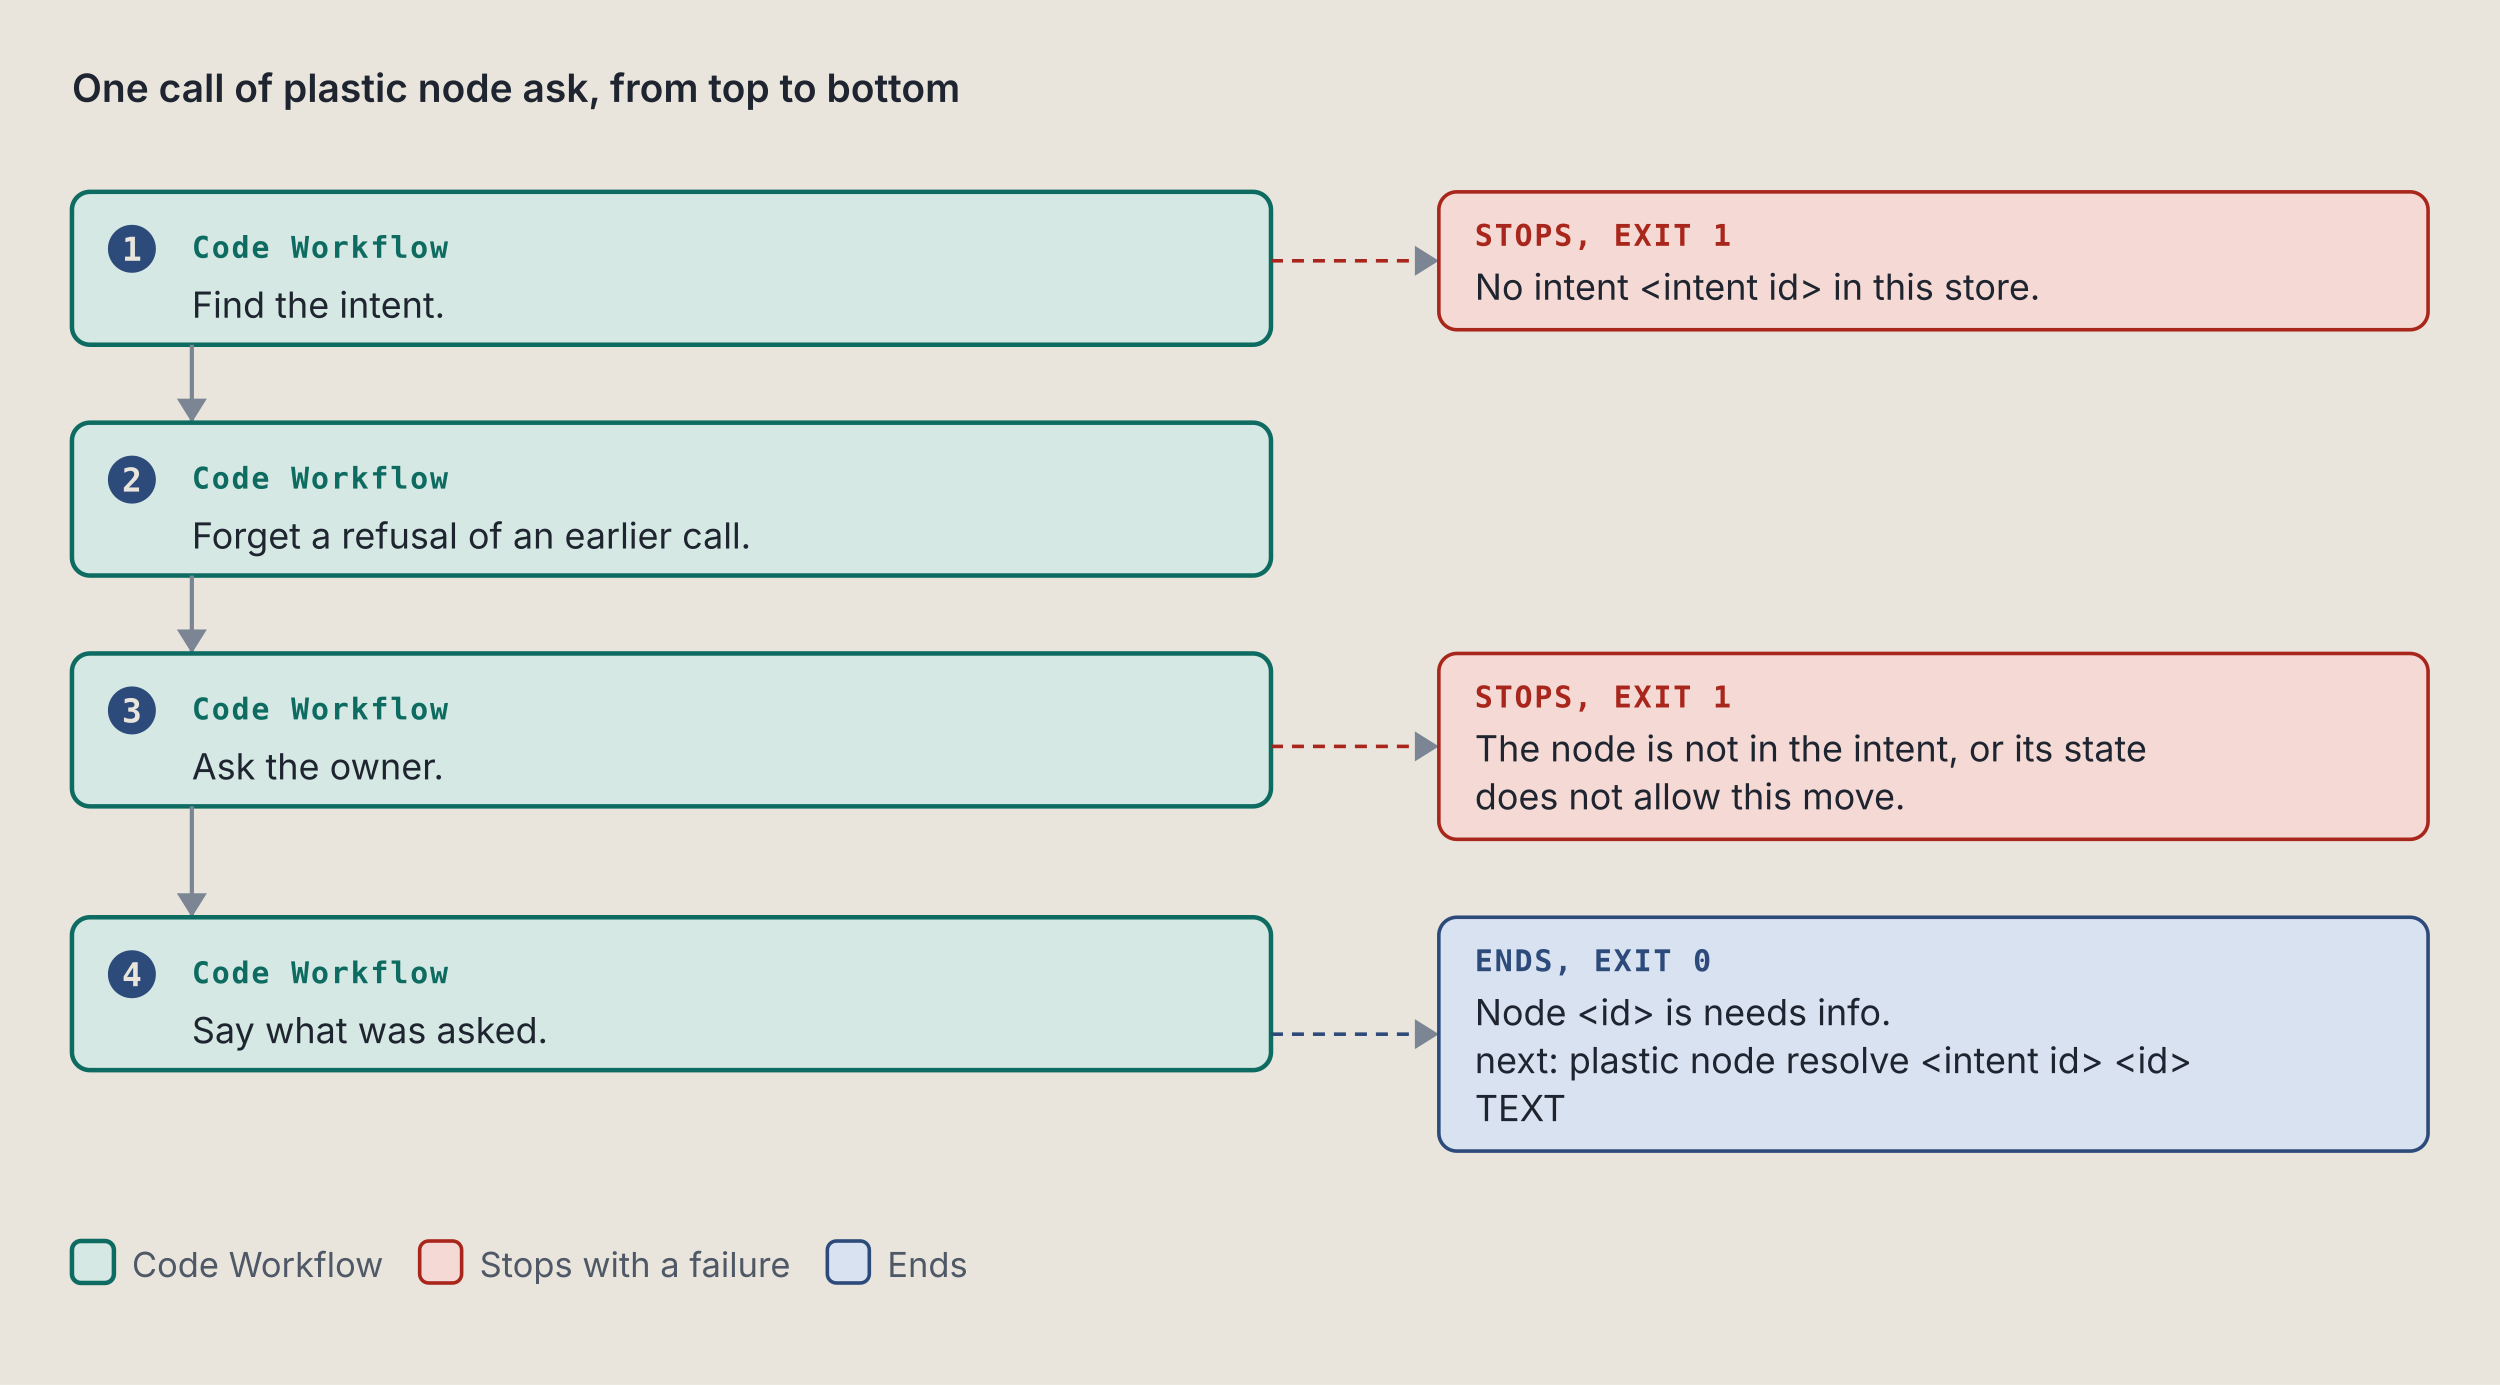
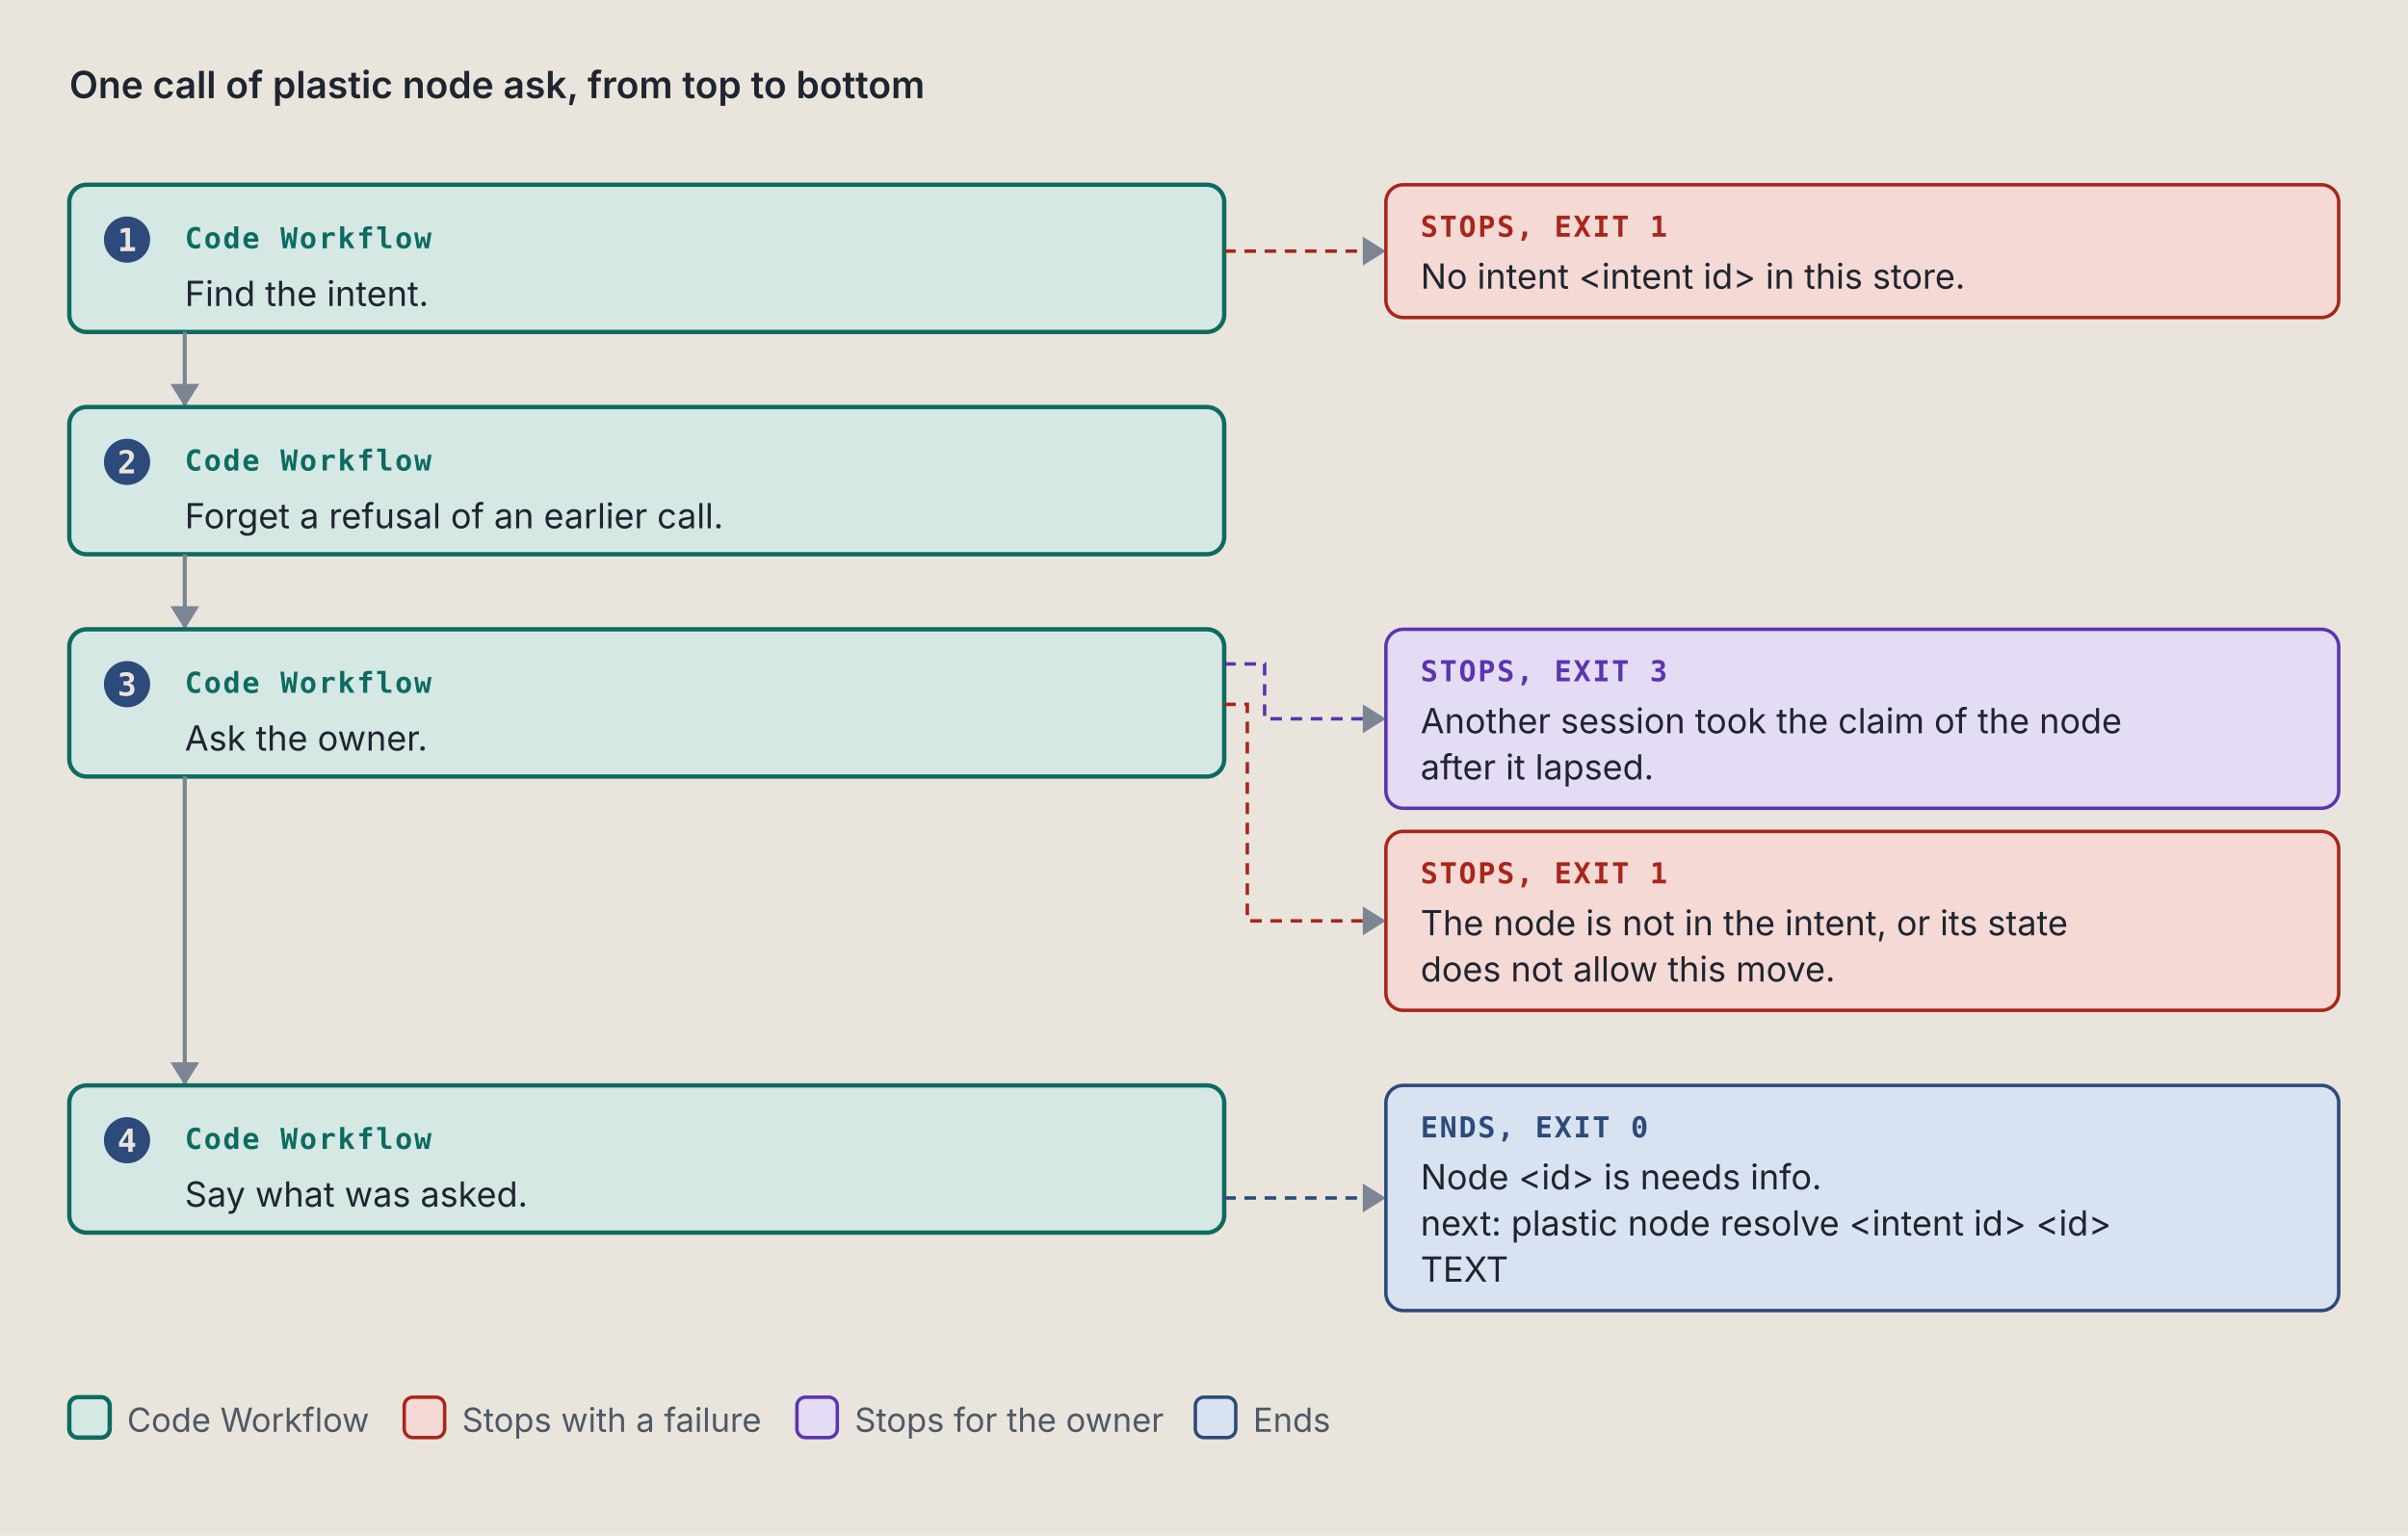
- <svg xmlns="http://www.w3.org/2000/svg" viewBox="0 0 834 462" width="834" height="462" role="img" xml:space="preserve">
+ <svg xmlns="http://www.w3.org/2000/svg" viewBox="0 0 834 532" width="834" height="532" role="img" xml:space="preserve">
  <style>.ground { fill: #e9e5dc; }
.card { fill: #f4f1ea; stroke: #7c8594; stroke-width: 1; }
.lane-code { fill: #d5e8e3; stroke: #0d6b61; stroke-width: 1.5; }
.lane-agent { fill: #f1e2c7; stroke: #9a5508; stroke-width: 1.5; }
.stop-refusal { fill: #e4dcf5; stroke: #5b35b0; stroke-width: 1.2; }
.stop-failure { fill: #f4d9d4; stroke: #a8261b; stroke-width: 1.2; }
.end { fill: #d9e2f0; stroke: #2c4a7a; stroke-width: 1.2; }
.stop-end { fill: #d9e2f0; stroke: #2c4a7a; stroke-width: 1.2; }
.stop-handoff { fill: #f1e2c7; stroke: #9a5508; stroke-width: 1.2; stroke-dasharray: 5 3; }
.wire-handoff { fill: none; stroke: #9a5508; stroke-width: 1.2; stroke-dasharray: 4 3; }
.wire-end { fill: none; stroke: #2c4a7a; stroke-width: 1.2; stroke-dasharray: 4 3; }
.tag-handoff { fill: #9a5508; }
.k { fill: #4f5866; font: 11.5px "IBM Plex Sans", system-ui, -apple-system, "Segoe UI", sans-serif; }
.way { fill: #1f2530; font: italic 12.5px "IBM Plex Sans", system-ui, -apple-system, "Segoe UI", sans-serif; }
.wire { fill: none; stroke: #7c8594; stroke-width: 1.4; }
.wire-read { fill: none; stroke: #7c8594; stroke-width: 1.4; stroke-dasharray: 5 3; }
.wire-refusal { fill: none; stroke: #5b35b0; stroke-width: 1.2; stroke-dasharray: 4 3; }
.wire-failure { fill: none; stroke: #a8261b; stroke-width: 1.2; stroke-dasharray: 4 3; }
.head { fill: #7c8594; }
.t { fill: #1f2530; font: 12px "IBM Plex Sans", system-ui, -apple-system, "Segoe UI", sans-serif; }
.tb { fill: #1f2530; font: 600 13px "IBM Plex Sans", system-ui, -apple-system, "Segoe UI", sans-serif; }
.tm { fill: #1f2530; font: 11.5px "IBM Plex Mono", ui-monospace, Menlo, Consolas, monospace; }
.tag { font: 600 10px "IBM Plex Mono", ui-monospace, Menlo, Consolas, monospace; letter-spacing: .06em; }
.tag-code { fill: #0d6b61; } .tag-agent { fill: #9a5508; } .tag-refusal { fill: #5b35b0; }
.tag-failure { fill: #a8261b; } .tag-end { fill: #2c4a7a; } .tag-muted { fill: #4f5866; }
.tm.tag-muted { font-size: 10.5px; }
.db { fill: #d9e2f0; stroke: #2c4a7a; stroke-width: 1.2; }
.codebox { fill: #f4f1ea; stroke: #7c8594; stroke-width: 1; }
.cx { fill: #1f2530; font: 12px "IBM Plex Mono", ui-monospace, Menlo, Consolas, monospace; white-space: pre; }
.cx-n { fill: #4f5866; font: 11px "IBM Plex Mono", ui-monospace, Menlo, Consolas, monospace; }
.cx-k { fill: #5b35b0; } .cx-s { fill: #9a5508; } .cx-y { fill: #0d6b61; }
.cx-w { fill: #2c4a7a; font-weight: 600; } .cx-t { fill: #a8261b; } .cx-c { fill: #4f5866; font-style: italic; }
.badge { fill: #2c4a7a; } .badge-t { fill: #e9e5dc; font: 600 11px "IBM Plex Mono", ui-monospace, Menlo, Consolas, monospace; }
.bracket { fill: none; stroke: #2c4a7a; stroke-width: 1.4; }
.term { fill: #16191e; stroke: #7c8594; stroke-width: 1; }
.term-t { fill: #e6e2d8; font: 12px "IBM Plex Mono", ui-monospace, Menlo, Consolas, monospace; }
.term-p { fill: #8fd18f; font: 12px "IBM Plex Mono", ui-monospace, Menlo, Consolas, monospace; }
.term-m { fill: #a3abb6; font: 12px "IBM Plex Mono", ui-monospace, Menlo, Consolas, monospace; }
.big { font: 700 36px "IBM Plex Mono", ui-monospace, Menlo, Consolas, monospace; }

@media (prefers-color-scheme: dark) {
.ground { fill: #171a1f; }
.card { fill: #20242b; stroke: #8a93a2; stroke-width: 1; }
.lane-code { fill: #173a36; stroke: #5cc4b4; stroke-width: 1.5; }
.lane-agent { fill: #3d2e17; stroke: #e5a95a; stroke-width: 1.5; }
.stop-refusal { fill: #2d2445; stroke: #b59cf2; stroke-width: 1.2; }
.stop-failure { fill: #45211e; stroke: #f2958a; stroke-width: 1.2; }
.end { fill: #1f2c42; stroke: #97b6e8; stroke-width: 1.2; }
.stop-end { fill: #1f2c42; stroke: #97b6e8; stroke-width: 1.2; }
.stop-handoff { fill: #3d2e17; stroke: #e5a95a; stroke-width: 1.2; stroke-dasharray: 5 3; }
.wire-handoff { fill: none; stroke: #e5a95a; stroke-width: 1.2; stroke-dasharray: 4 3; }
.wire-end { fill: none; stroke: #97b6e8; stroke-width: 1.2; stroke-dasharray: 4 3; }
.tag-handoff { fill: #e5a95a; }
.k { fill: #b3b9c3; font: 11.5px "IBM Plex Sans", system-ui, -apple-system, "Segoe UI", sans-serif; }
.way { fill: #e8e4da; font: italic 12.5px "IBM Plex Sans", system-ui, -apple-system, "Segoe UI", sans-serif; }
.wire { fill: none; stroke: #8a93a2; stroke-width: 1.4; }
.wire-read { fill: none; stroke: #8a93a2; stroke-width: 1.4; stroke-dasharray: 5 3; }
.wire-refusal { fill: none; stroke: #b59cf2; stroke-width: 1.2; stroke-dasharray: 4 3; }
.wire-failure { fill: none; stroke: #f2958a; stroke-width: 1.2; stroke-dasharray: 4 3; }
.head { fill: #8a93a2; }
.t { fill: #e8e4da; font: 12px "IBM Plex Sans", system-ui, -apple-system, "Segoe UI", sans-serif; }
.tb { fill: #e8e4da; font: 600 13px "IBM Plex Sans", system-ui, -apple-system, "Segoe UI", sans-serif; }
.tm { fill: #e8e4da; font: 11.5px "IBM Plex Mono", ui-monospace, Menlo, Consolas, monospace; }
.tag { font: 600 10px "IBM Plex Mono", ui-monospace, Menlo, Consolas, monospace; letter-spacing: .06em; }
.tag-code { fill: #5cc4b4; } .tag-agent { fill: #e5a95a; } .tag-refusal { fill: #b59cf2; }
.tag-failure { fill: #f2958a; } .tag-end { fill: #97b6e8; } .tag-muted { fill: #b3b9c3; }
.tm.tag-muted { font-size: 10.5px; }
.db { fill: #1f2c42; stroke: #97b6e8; stroke-width: 1.2; }
.codebox { fill: #20242b; stroke: #8a93a2; stroke-width: 1; }
.cx { fill: #e8e4da; font: 12px "IBM Plex Mono", ui-monospace, Menlo, Consolas, monospace; white-space: pre; }
.cx-n { fill: #b3b9c3; font: 11px "IBM Plex Mono", ui-monospace, Menlo, Consolas, monospace; }
.cx-k { fill: #b59cf2; } .cx-s { fill: #e5a95a; } .cx-y { fill: #5cc4b4; }
.cx-w { fill: #97b6e8; font-weight: 600; } .cx-t { fill: #f2958a; } .cx-c { fill: #b3b9c3; font-style: italic; }
.badge { fill: #97b6e8; } .badge-t { fill: #171a1f; font: 600 11px "IBM Plex Mono", ui-monospace, Menlo, Consolas, monospace; }
.bracket { fill: none; stroke: #97b6e8; stroke-width: 1.4; }
.term { fill: #16191e; stroke: #8a93a2; stroke-width: 1; }
.term-t { fill: #e6e2d8; font: 12px "IBM Plex Mono", ui-monospace, Menlo, Consolas, monospace; }
.term-p { fill: #8fd18f; font: 12px "IBM Plex Mono", ui-monospace, Menlo, Consolas, monospace; }
.term-m { fill: #a3abb6; font: 12px "IBM Plex Mono", ui-monospace, Menlo, Consolas, monospace; }
.big { font: 700 36px "IBM Plex Mono", ui-monospace, Menlo, Consolas, monospace; }
}</style>
  <rect width="100%" height="100%" class="ground" />
  <text x="24" y="34" class="tb" text-anchor="start">One call of plastic node ask, from top to bottom</text>
  <rect x="24" y="64" width="400" height="51" rx="6" class="lane-code" />
  <circle cx="44" cy="83" r="8" class="badge" />
  <text x="44" y="87" class="badge-t" text-anchor="middle">1</text>
  <text x="64" y="86" class="tag tag-code" text-anchor="start">Code Workflow</text>
  <text x="64" y="106" class="t" text-anchor="start">Find the intent.</text>
  <path d="M 424 87 L 480 87" class="wire-failure" />
  <path d="M 472 82 L 480 87 L 472 92 Z" class="head" />
  <rect x="480" y="64" width="330" height="46" rx="6" class="stop-failure" />
  <text x="492" y="82" class="tag tag-failure" text-anchor="start">STOPS, EXIT 1</text>
  <text x="492" y="100" class="t" text-anchor="start">No intent &lt;intent id&gt; in this store.</text>
  <path d="M 64 115 L 64 141" class="wire" />
  <path d="M 59 133 L 64 141 L 69 133 Z" class="head" />
  <rect x="24" y="141" width="400" height="51" rx="6" class="lane-code" />
  <circle cx="44" cy="160" r="8" class="badge" />
  <text x="44" y="164" class="badge-t" text-anchor="middle">2</text>
  <text x="64" y="163" class="tag tag-code" text-anchor="start">Code Workflow</text>
  <text x="64" y="183" class="t" text-anchor="start">Forget a refusal of an earlier call.</text>
  <path d="M 64 192 L 64 218" class="wire" />
  <path d="M 59 210 L 64 218 L 69 210 Z" class="head" />
  <rect x="24" y="218" width="400" height="51" rx="6" class="lane-code" />
  <circle cx="44" cy="237" r="8" class="badge" />
  <text x="44" y="241" class="badge-t" text-anchor="middle">3</text>
  <text x="64" y="240" class="tag tag-code" text-anchor="start">Code Workflow</text>
  <text x="64" y="260" class="t" text-anchor="start">Ask the owner.</text>
-   <path d="M 424 249 L 480 249" class="wire-failure" />
+   <path d="M 424 230 L 438 230 L 438 249 L 480 249" class="wire-refusal" />
  <path d="M 472 244 L 480 249 L 472 254 Z" class="head" />
-   <rect x="480" y="218" width="330" height="62" rx="6" class="stop-failure" />
-   <text x="492" y="236" class="tag tag-failure" text-anchor="start">STOPS, EXIT 1</text>
-   <text x="492" y="254" class="t" text-anchor="start">The node is not in the intent, or its state</text>
-   <text x="492" y="270" class="t" text-anchor="start">does not allow this move.</text>
-   <path d="M 64 269 L 64 306" class="wire" />
-   <path d="M 59 298 L 64 306 L 69 298 Z" class="head" />
-   <rect x="24" y="306" width="400" height="51" rx="6" class="lane-code" />
-   <circle cx="44" cy="325" r="8" class="badge" />
-   <text x="44" y="329" class="badge-t" text-anchor="middle">4</text>
-   <text x="64" y="328" class="tag tag-code" text-anchor="start">Code Workflow</text>
-   <text x="64" y="348" class="t" text-anchor="start">Say what was asked.</text>
-   <path d="M 424 345 L 480 345" class="wire-end" />
-   <path d="M 472 340 L 480 345 L 472 350 Z" class="head" />
-   <rect x="480" y="306" width="330" height="78" rx="6" class="stop-end" />
-   <text x="492" y="324" class="tag tag-end" text-anchor="start">ENDS, EXIT 0</text>
-   <text x="492" y="342" class="t" text-anchor="start">Node &lt;id&gt; is needs info.</text>
-   <text x="492" y="358" class="t" text-anchor="start">next: plastic node resolve &lt;intent id&gt; &lt;id&gt;</text>
-   <text x="492" y="374" class="t" text-anchor="start">TEXT</text>
-   <rect x="24" y="414" width="14" height="14" rx="3" class="lane-code" />
-   <text x="44" y="426" class="k" text-anchor="start">Code Workflow</text>
-   <rect x="140" y="414" width="14" height="14" rx="3" class="stop-failure" />
-   <text x="160" y="426" class="k" text-anchor="start">Stops with a failure</text>
-   <rect x="276" y="414" width="14" height="14" rx="3" class="stop-end" />
-   <text x="296" y="426" class="k" text-anchor="start">Ends</text>
+   <rect x="480" y="218" width="330" height="62" rx="6" class="stop-refusal" />
+   <text x="492" y="236" class="tag tag-refusal" text-anchor="start">STOPS, EXIT 3</text>
+   <text x="492" y="254" class="t" text-anchor="start">Another session took the claim of the node</text>
+   <text x="492" y="270" class="t" text-anchor="start">after it lapsed.</text>
+   <path d="M 424 244 L 432 244 L 432 319 L 480 319" class="wire-failure" />
+   <path d="M 472 314 L 480 319 L 472 324 Z" class="head" />
+   <rect x="480" y="288" width="330" height="62" rx="6" class="stop-failure" />
+   <text x="492" y="306" class="tag tag-failure" text-anchor="start">STOPS, EXIT 1</text>
+   <text x="492" y="324" class="t" text-anchor="start">The node is not in the intent, or its state</text>
+   <text x="492" y="340" class="t" text-anchor="start">does not allow this move.</text>
+   <path d="M 64 269 L 64 376" class="wire" />
+   <path d="M 59 368 L 64 376 L 69 368 Z" class="head" />
+   <rect x="24" y="376" width="400" height="51" rx="6" class="lane-code" />
+   <circle cx="44" cy="395" r="8" class="badge" />
+   <text x="44" y="399" class="badge-t" text-anchor="middle">4</text>
+   <text x="64" y="398" class="tag tag-code" text-anchor="start">Code Workflow</text>
+   <text x="64" y="418" class="t" text-anchor="start">Say what was asked.</text>
+   <path d="M 424 415 L 480 415" class="wire-end" />
+   <path d="M 472 410 L 480 415 L 472 420 Z" class="head" />
+   <rect x="480" y="376" width="330" height="78" rx="6" class="stop-end" />
+   <text x="492" y="394" class="tag tag-end" text-anchor="start">ENDS, EXIT 0</text>
+   <text x="492" y="412" class="t" text-anchor="start">Node &lt;id&gt; is needs info.</text>
+   <text x="492" y="428" class="t" text-anchor="start">next: plastic node resolve &lt;intent id&gt; &lt;id&gt;</text>
+   <text x="492" y="444" class="t" text-anchor="start">TEXT</text>
+   <rect x="24" y="484" width="14" height="14" rx="3" class="lane-code" />
+   <text x="44" y="496" class="k" text-anchor="start">Code Workflow</text>
+   <rect x="140" y="484" width="14" height="14" rx="3" class="stop-failure" />
+   <text x="160" y="496" class="k" text-anchor="start">Stops with a failure</text>
+   <rect x="276" y="484" width="14" height="14" rx="3" class="stop-refusal" />
+   <text x="296" y="496" class="k" text-anchor="start">Stops for the owner</text>
+   <rect x="414" y="484" width="14" height="14" rx="3" class="stop-end" />
+   <text x="434" y="496" class="k" text-anchor="start">Ends</text>
</svg>
